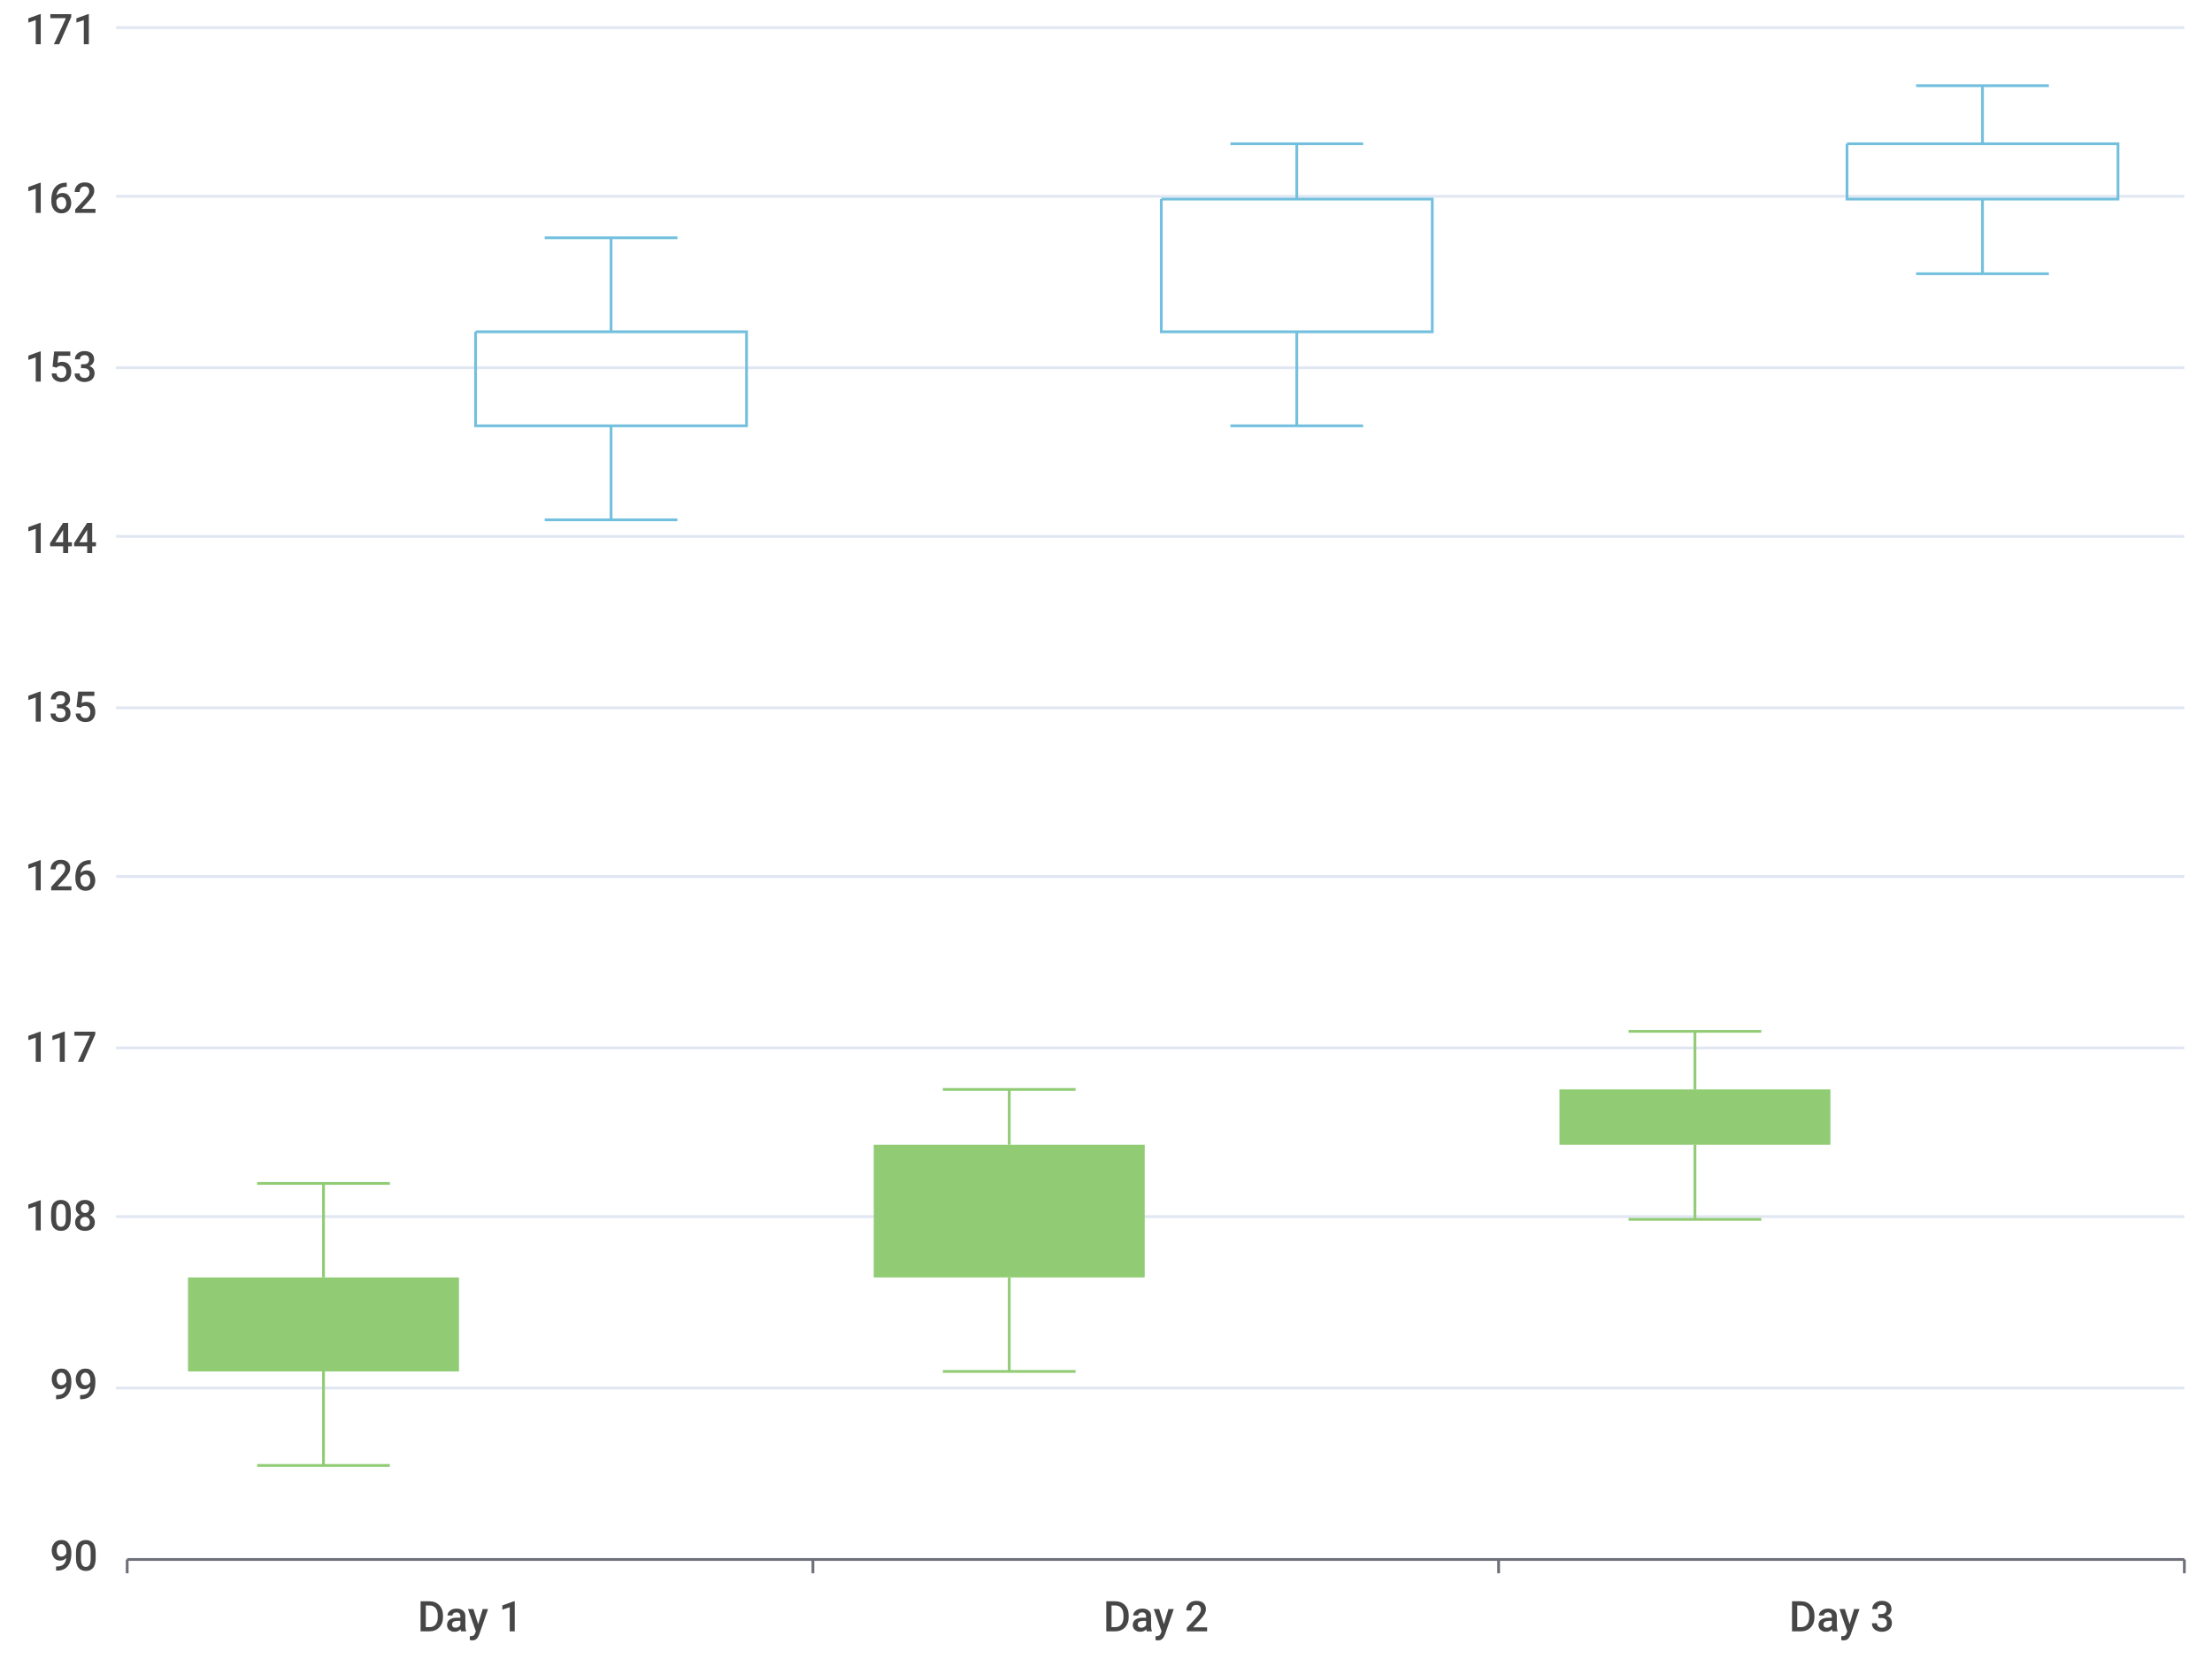
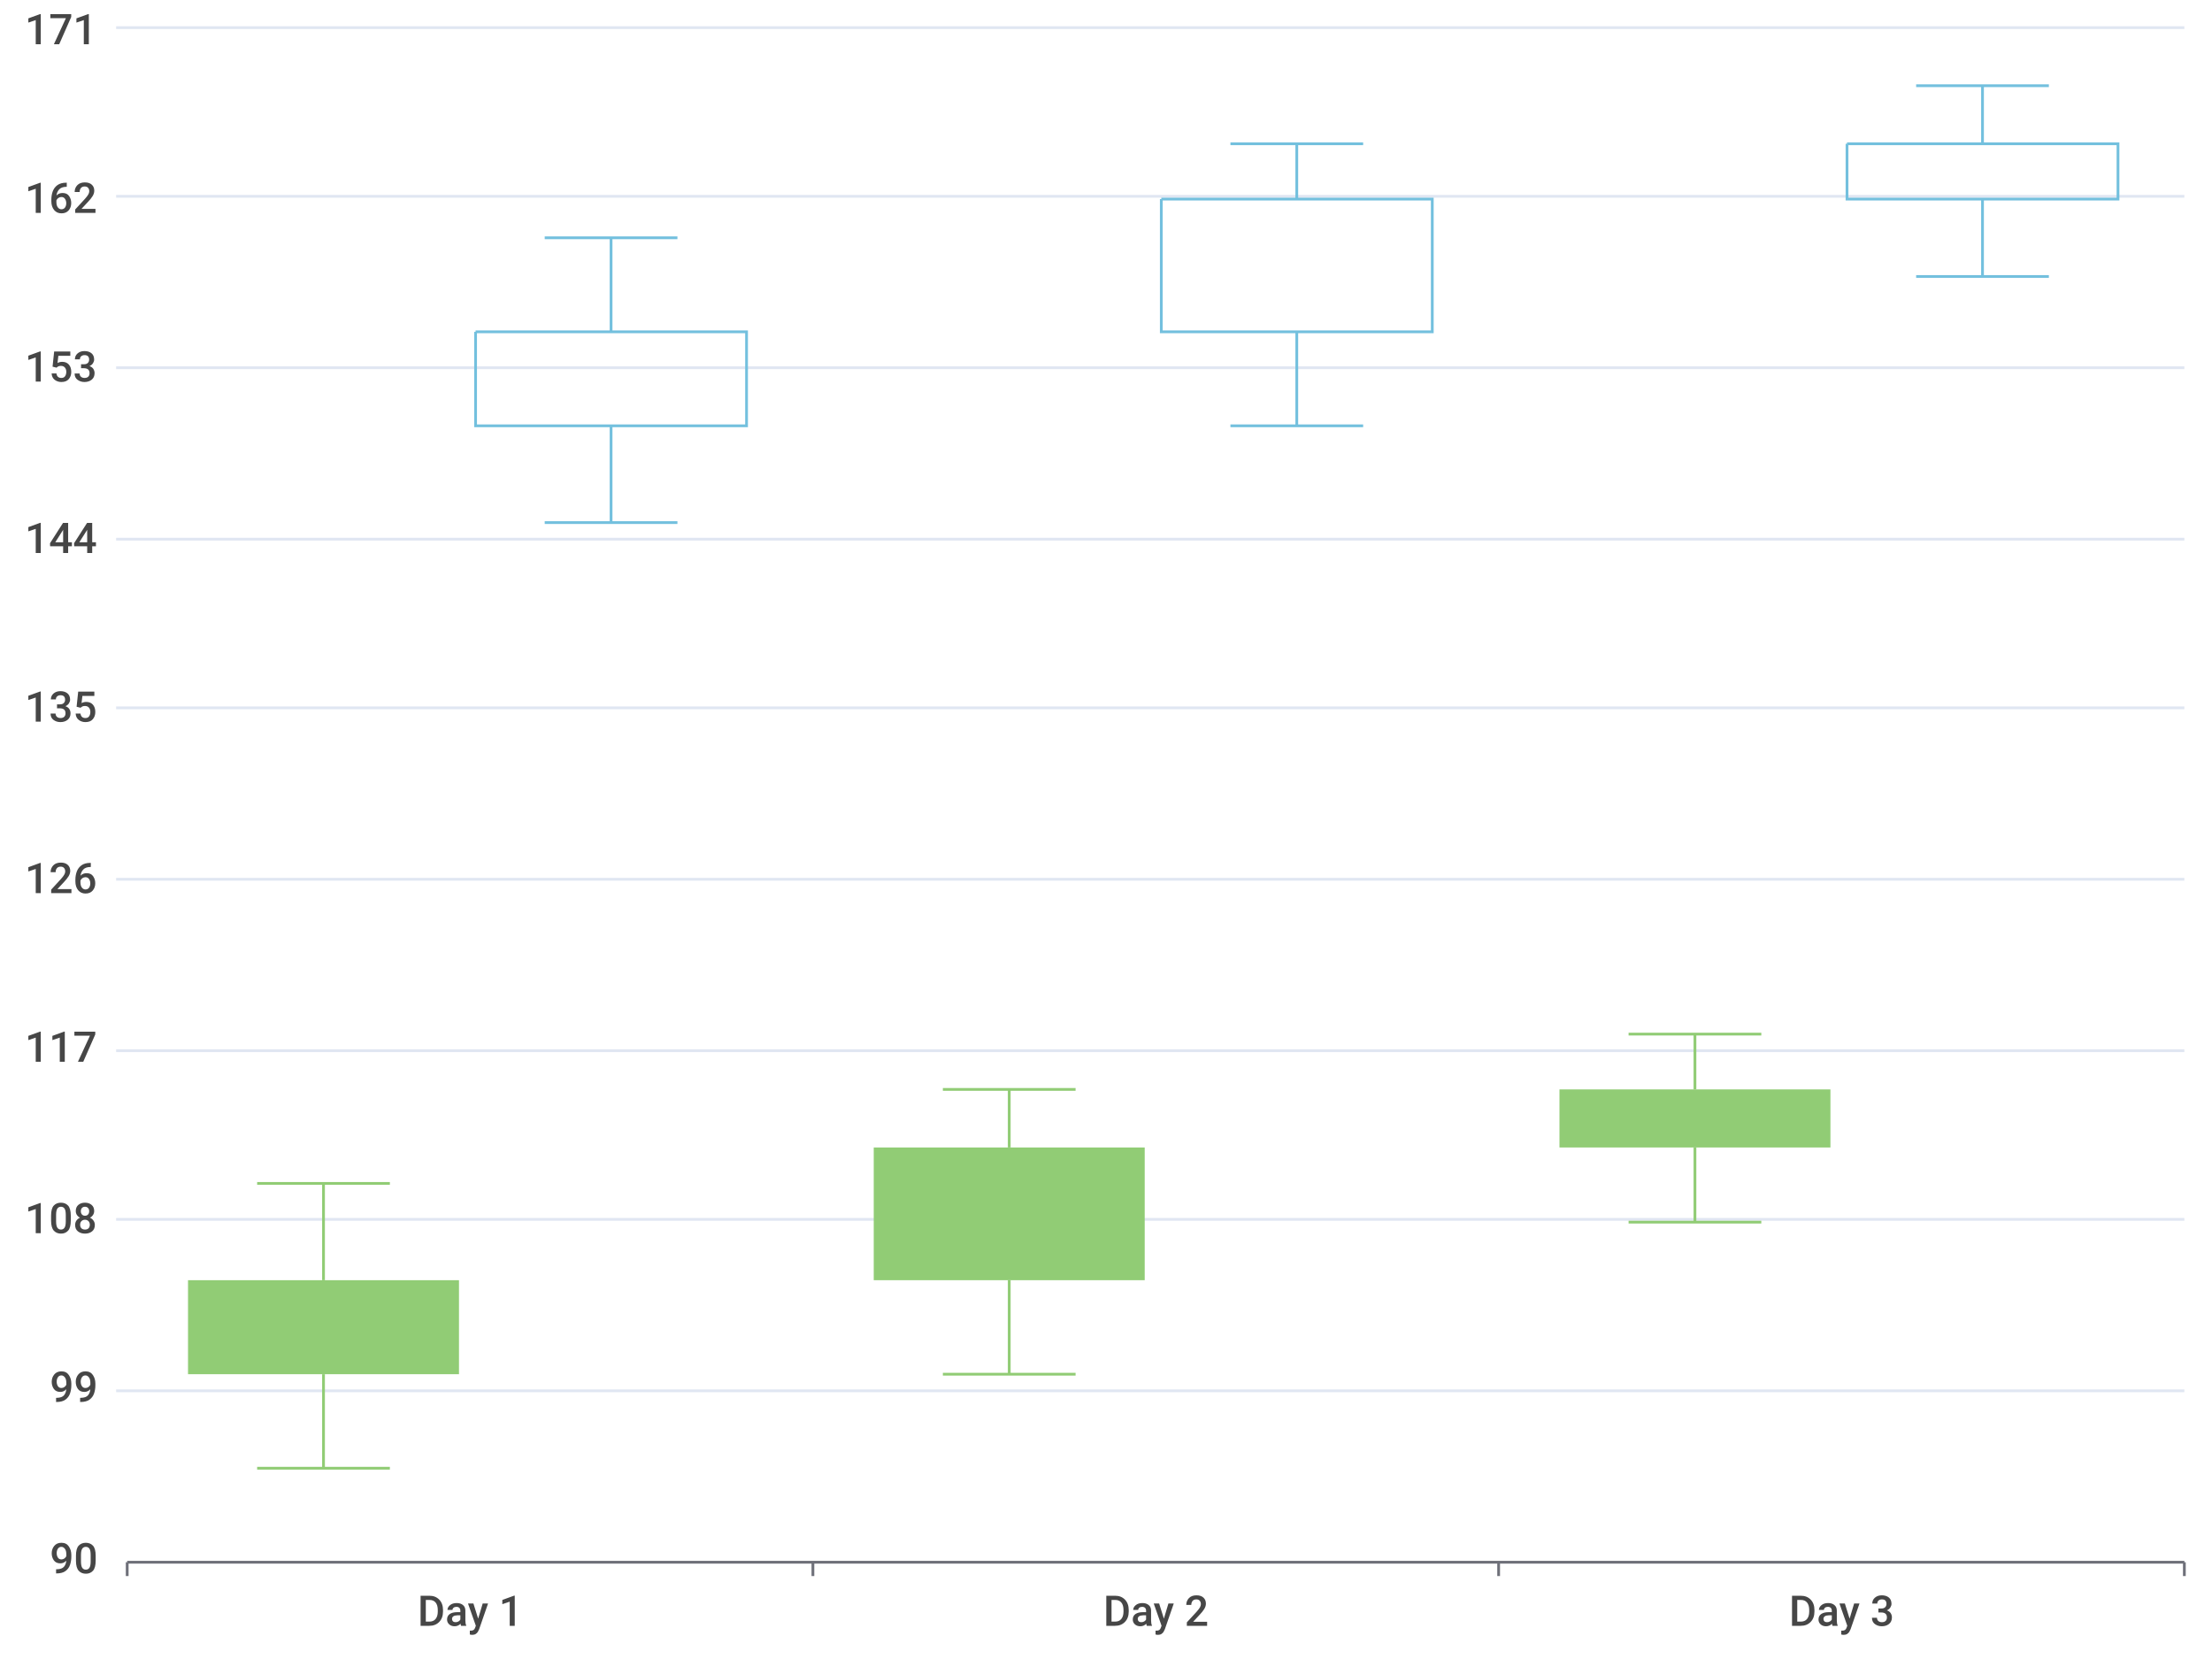
<svg xmlns="http://www.w3.org/2000/svg" viewBox="0 0 800 600">
  <path d="M 0 0 L 800 0 L 800 600 L 0 600 L 0 0" style="stroke:none;fill:white" />
  <text x="9" y="16" style="stroke:none;fill:rgb(70,70,70);font-size:15.3px;font-family:'Roboto Medium',sans-serif">171</text>
  <text x="9" y="77" style="stroke:none;fill:rgb(70,70,70);font-size:15.3px;font-family:'Roboto Medium',sans-serif">162</text>
  <text x="9" y="138" style="stroke:none;fill:rgb(70,70,70);font-size:15.3px;font-family:'Roboto Medium',sans-serif">153</text>
  <text x="9" y="200" style="stroke:none;fill:rgb(70,70,70);font-size:15.3px;font-family:'Roboto Medium',sans-serif">144</text>
  <text x="9" y="261" style="stroke:none;fill:rgb(70,70,70);font-size:15.3px;font-family:'Roboto Medium',sans-serif">135</text>
-   <text x="9" y="322" style="stroke:none;fill:rgb(70,70,70);font-size:15.3px;font-family:'Roboto Medium',sans-serif">126</text>
+   <text x="9" y="323" style="stroke:none;fill:rgb(70,70,70);font-size:15.3px;font-family:'Roboto Medium',sans-serif">126</text>
  <text x="9" y="384" style="stroke:none;fill:rgb(70,70,70);font-size:15.3px;font-family:'Roboto Medium',sans-serif">117</text>
-   <text x="9" y="445" style="stroke:none;fill:rgb(70,70,70);font-size:15.3px;font-family:'Roboto Medium',sans-serif">108</text>
-   <text x="18" y="506" style="stroke:none;fill:rgb(70,70,70);font-size:15.3px;font-family:'Roboto Medium',sans-serif">99</text>
-   <text x="18" y="568" style="stroke:none;fill:rgb(70,70,70);font-size:15.3px;font-family:'Roboto Medium',sans-serif">90</text>
+   <text x="9" y="446" style="stroke:none;fill:rgb(70,70,70);font-size:15.3px;font-family:'Roboto Medium',sans-serif">108</text>
+   <text x="18" y="507" style="stroke:none;fill:rgb(70,70,70);font-size:15.3px;font-family:'Roboto Medium',sans-serif">99</text>
+   <text x="18" y="569" style="stroke:none;fill:rgb(70,70,70);font-size:15.3px;font-family:'Roboto Medium',sans-serif">90</text>
  <path d="M 42 10 L 790 10" style="stroke-width:1;stroke:rgb(224,230,242);fill:none" />
  <path d="M 42 71 L 790 71" style="stroke-width:1;stroke:rgb(224,230,242);fill:none" />
  <path d="M 42 133 L 790 133" style="stroke-width:1;stroke:rgb(224,230,242);fill:none" />
-   <path d="M 42 194 L 790 194" style="stroke-width:1;stroke:rgb(224,230,242);fill:none" />
+   <path d="M 42 195 L 790 195" style="stroke-width:1;stroke:rgb(224,230,242);fill:none" />
  <path d="M 42 256 L 790 256" style="stroke-width:1;stroke:rgb(224,230,242);fill:none" />
-   <path d="M 42 317 L 790 317" style="stroke-width:1;stroke:rgb(224,230,242);fill:none" />
-   <path d="M 42 379 L 790 379" style="stroke-width:1;stroke:rgb(224,230,242);fill:none" />
-   <path d="M 42 440 L 790 440" style="stroke-width:1;stroke:rgb(224,230,242);fill:none" />
-   <path d="M 42 502 L 790 502" style="stroke-width:1;stroke:rgb(224,230,242);fill:none" />
-   <path d="M 46 564 L 790 564" style="stroke-width:1;stroke:rgb(110,112,121);fill:none" />
-   <path d="M 46 569 L 46 564" style="stroke-width:1;stroke:rgb(110,112,121);fill:none" />
-   <path d="M 294 569 L 294 564" style="stroke-width:1;stroke:rgb(110,112,121);fill:none" />
-   <path d="M 542 569 L 542 564" style="stroke-width:1;stroke:rgb(110,112,121);fill:none" />
-   <path d="M 790 569 L 790 564" style="stroke-width:1;stroke:rgb(110,112,121);fill:none" />
-   <text x="151" y="590" style="stroke:none;fill:rgb(70,70,70);font-size:15.3px;font-family:'Roboto Medium',sans-serif">Day 1</text>
-   <text x="399" y="590" style="stroke:none;fill:rgb(70,70,70);font-size:15.3px;font-family:'Roboto Medium',sans-serif">Day 2</text>
-   <text x="647" y="590" style="stroke:none;fill:rgb(70,70,70);font-size:15.3px;font-family:'Roboto Medium',sans-serif">Day 3</text>
-   <path d="M 117 428 L 117 462" style="stroke-width:1;stroke:rgb(145,204,117);fill:none" />
-   <path d="M 117 496 L 117 530" style="stroke-width:1;stroke:rgb(145,204,117);fill:none" />
+   <path d="M 42 318 L 790 318" style="stroke-width:1;stroke:rgb(224,230,242);fill:none" />
+   <path d="M 42 380 L 790 380" style="stroke-width:1;stroke:rgb(224,230,242);fill:none" />
+   <path d="M 42 441 L 790 441" style="stroke-width:1;stroke:rgb(224,230,242);fill:none" />
+   <path d="M 42 503 L 790 503" style="stroke-width:1;stroke:rgb(224,230,242);fill:none" />
+   <path d="M 46 565 L 790 565" style="stroke-width:1;stroke:rgb(110,112,121);fill:none" />
+   <path d="M 46 570 L 46 565" style="stroke-width:1;stroke:rgb(110,112,121);fill:none" />
+   <path d="M 294 570 L 294 565" style="stroke-width:1;stroke:rgb(110,112,121);fill:none" />
+   <path d="M 542 570 L 542 565" style="stroke-width:1;stroke:rgb(110,112,121);fill:none" />
+   <path d="M 790 570 L 790 565" style="stroke-width:1;stroke:rgb(110,112,121);fill:none" />
+   <text x="151" y="588" style="stroke:none;fill:rgb(70,70,70);font-size:15.3px;font-family:'Roboto Medium',sans-serif">Day 1</text>
+   <text x="399" y="588" style="stroke:none;fill:rgb(70,70,70);font-size:15.3px;font-family:'Roboto Medium',sans-serif">Day 2</text>
+   <text x="647" y="588" style="stroke:none;fill:rgb(70,70,70);font-size:15.3px;font-family:'Roboto Medium',sans-serif">Day 3</text>
+   <path d="M 117 428 L 117 463" style="stroke-width:1;stroke:rgb(145,204,117);fill:none" />
+   <path d="M 117 497 L 117 531" style="stroke-width:1;stroke:rgb(145,204,117);fill:none" />
  <path d="M 93 428 L 141 428" style="stroke-width:1;stroke:rgb(145,204,117);fill:none" />
-   <path d="M 93 530 L 141 530" style="stroke-width:1;stroke:rgb(145,204,117);fill:none" />
-   <path d="M 68 462 L 166 462 L 166 496 L 68 496 L 68 462" style="stroke:none;fill:rgb(145,204,117)" />
-   <path d="M 365 394 L 365 414" style="stroke-width:1;stroke:rgb(145,204,117);fill:none" />
-   <path d="M 365 462 L 365 496" style="stroke-width:1;stroke:rgb(145,204,117);fill:none" />
+   <path d="M 93 531 L 141 531" style="stroke-width:1;stroke:rgb(145,204,117);fill:none" />
+   <path d="M 68 463 L 166 463 L 166 497 L 68 497 L 68 463" style="stroke:none;fill:rgb(145,204,117)" />
+   <path d="M 365 394 L 365 415" style="stroke-width:1;stroke:rgb(145,204,117);fill:none" />
+   <path d="M 365 463 L 365 497" style="stroke-width:1;stroke:rgb(145,204,117);fill:none" />
  <path d="M 341 394 L 389 394" style="stroke-width:1;stroke:rgb(145,204,117);fill:none" />
-   <path d="M 341 496 L 389 496" style="stroke-width:1;stroke:rgb(145,204,117);fill:none" />
-   <path d="M 316 414 L 414 414 L 414 462 L 316 462 L 316 414" style="stroke:none;fill:rgb(145,204,117)" />
-   <path d="M 613 373 L 613 394" style="stroke-width:1;stroke:rgb(145,204,117);fill:none" />
-   <path d="M 613 414 L 613 441" style="stroke-width:1;stroke:rgb(145,204,117);fill:none" />
-   <path d="M 589 373 L 637 373" style="stroke-width:1;stroke:rgb(145,204,117);fill:none" />
-   <path d="M 589 441 L 637 441" style="stroke-width:1;stroke:rgb(145,204,117);fill:none" />
-   <path d="M 564 394 L 662 394 L 662 414 L 564 414 L 564 394" style="stroke:none;fill:rgb(145,204,117)" />
+   <path d="M 341 497 L 389 497" style="stroke-width:1;stroke:rgb(145,204,117);fill:none" />
+   <path d="M 316 415 L 414 415 L 414 463 L 316 463 L 316 415" style="stroke:none;fill:rgb(145,204,117)" />
+   <path d="M 613 374 L 613 394" style="stroke-width:1;stroke:rgb(145,204,117);fill:none" />
+   <path d="M 613 415 L 613 442" style="stroke-width:1;stroke:rgb(145,204,117);fill:none" />
+   <path d="M 589 374 L 637 374" style="stroke-width:1;stroke:rgb(145,204,117);fill:none" />
+   <path d="M 589 442 L 637 442" style="stroke-width:1;stroke:rgb(145,204,117);fill:none" />
+   <path d="M 564 394 L 662 394 L 662 415 L 564 415 L 564 394" style="stroke:none;fill:rgb(145,204,117)" />
  <path d="M 221 86 L 221 120" style="stroke-width:1;stroke:rgb(115,192,222);fill:none" />
-   <path d="M 221 154 L 221 188" style="stroke-width:1;stroke:rgb(115,192,222);fill:none" />
+   <path d="M 221 154 L 221 189" style="stroke-width:1;stroke:rgb(115,192,222);fill:none" />
  <path d="M 197 86 L 245 86" style="stroke-width:1;stroke:rgb(115,192,222);fill:none" />
-   <path d="M 197 188 L 245 188" style="stroke-width:1;stroke:rgb(115,192,222);fill:none" />
+   <path d="M 197 189 L 245 189" style="stroke-width:1;stroke:rgb(115,192,222);fill:none" />
  <path d="M 172 120 L 270 120 L 270 154 L 172 154 L 172 120" style="stroke-width:1;stroke:rgb(115,192,222);fill:none" />
  <path d="M 469 52 L 469 72" style="stroke-width:1;stroke:rgb(115,192,222);fill:none" />
  <path d="M 469 120 L 469 154" style="stroke-width:1;stroke:rgb(115,192,222);fill:none" />
  <path d="M 445 52 L 493 52" style="stroke-width:1;stroke:rgb(115,192,222);fill:none" />
  <path d="M 445 154 L 493 154" style="stroke-width:1;stroke:rgb(115,192,222);fill:none" />
  <path d="M 420 72 L 518 72 L 518 120 L 420 120 L 420 72" style="stroke-width:1;stroke:rgb(115,192,222);fill:none" />
  <path d="M 717 31 L 717 52" style="stroke-width:1;stroke:rgb(115,192,222);fill:none" />
-   <path d="M 717 72 L 717 99" style="stroke-width:1;stroke:rgb(115,192,222);fill:none" />
+   <path d="M 717 72 L 717 100" style="stroke-width:1;stroke:rgb(115,192,222);fill:none" />
  <path d="M 693 31 L 741 31" style="stroke-width:1;stroke:rgb(115,192,222);fill:none" />
-   <path d="M 693 99 L 741 99" style="stroke-width:1;stroke:rgb(115,192,222);fill:none" />
+   <path d="M 693 100 L 741 100" style="stroke-width:1;stroke:rgb(115,192,222);fill:none" />
  <path d="M 668 52 L 766 52 L 766 72 L 668 72 L 668 52" style="stroke-width:1;stroke:rgb(115,192,222);fill:none" />
</svg>
